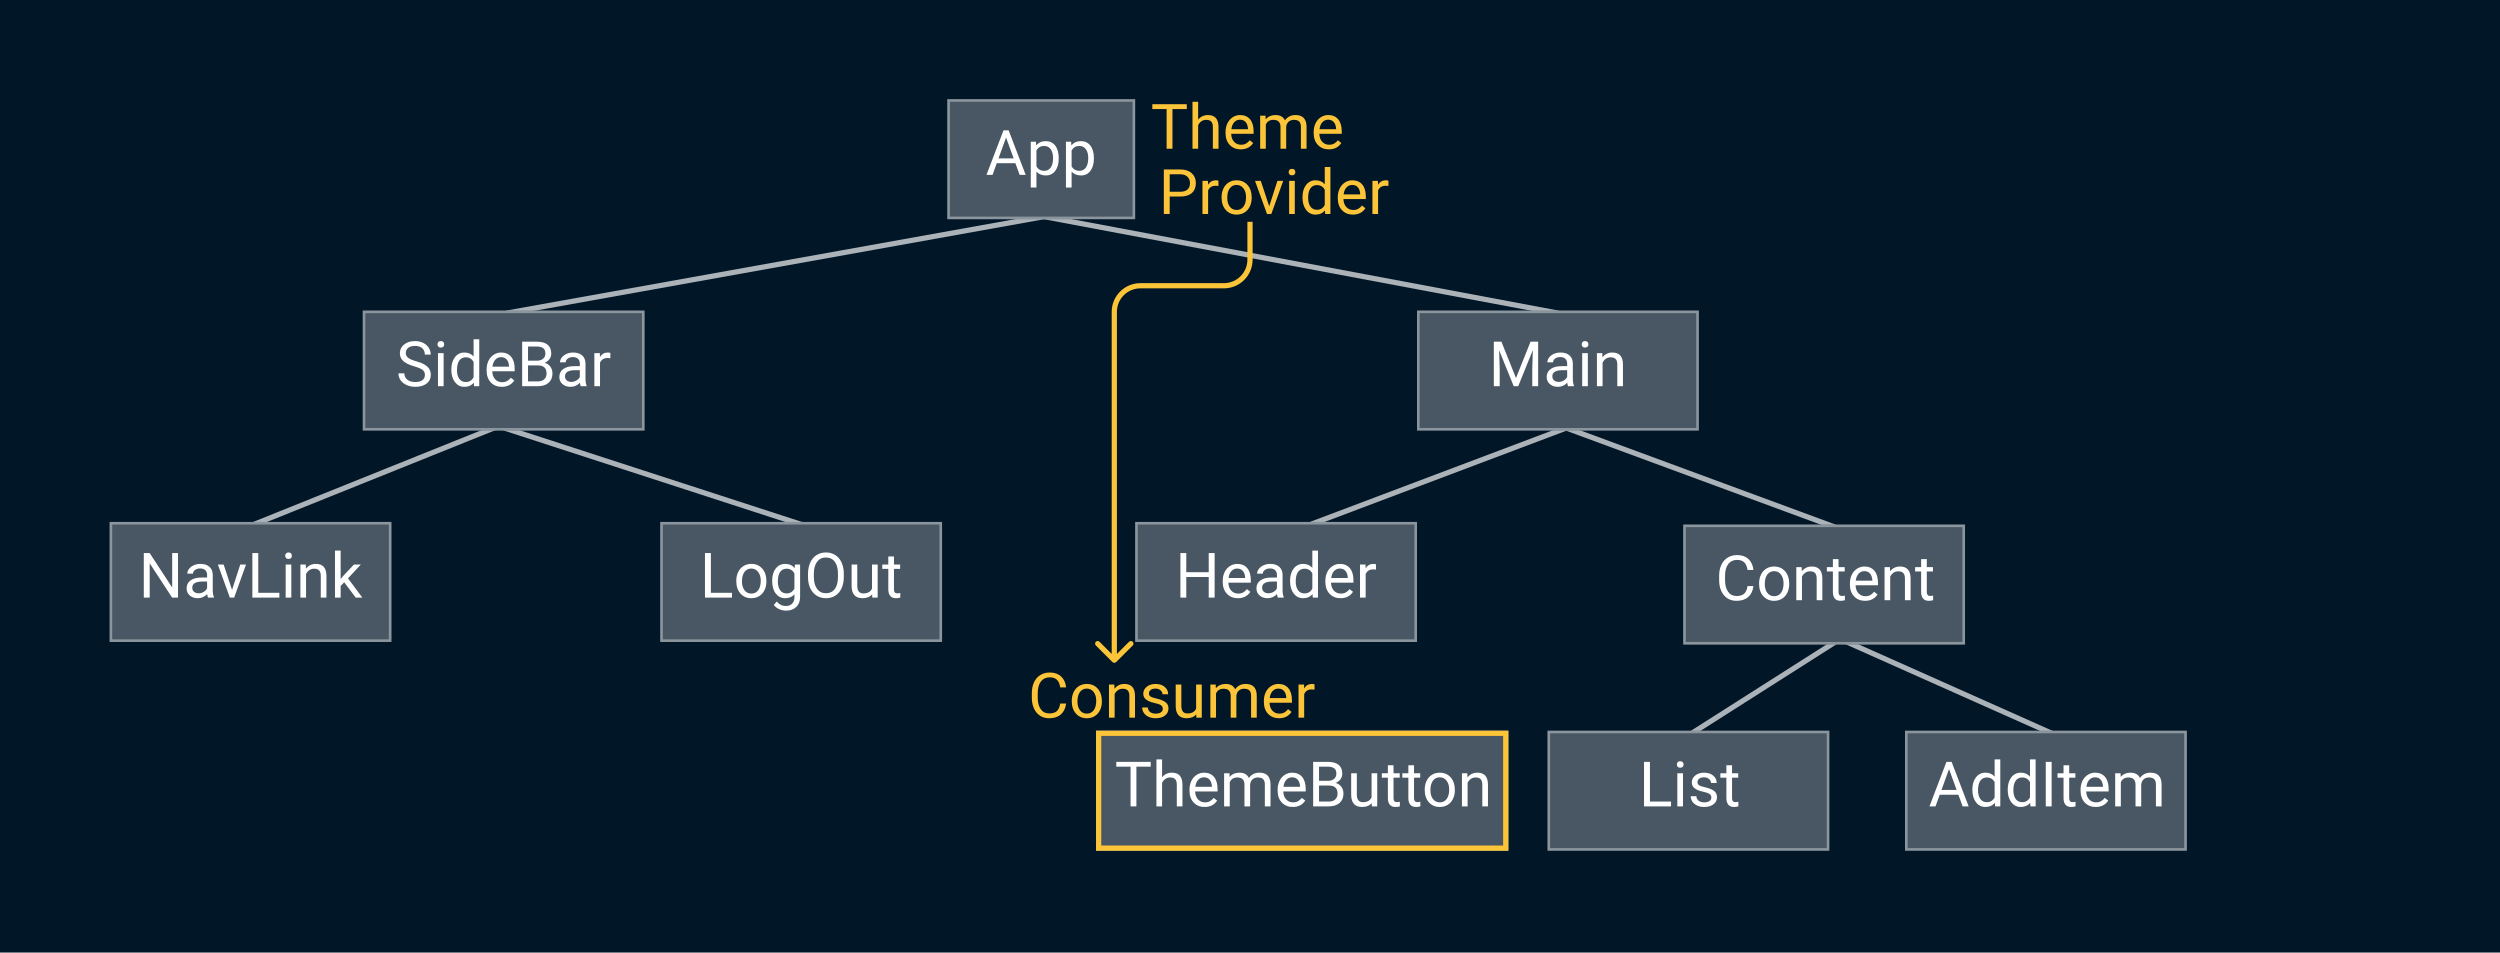
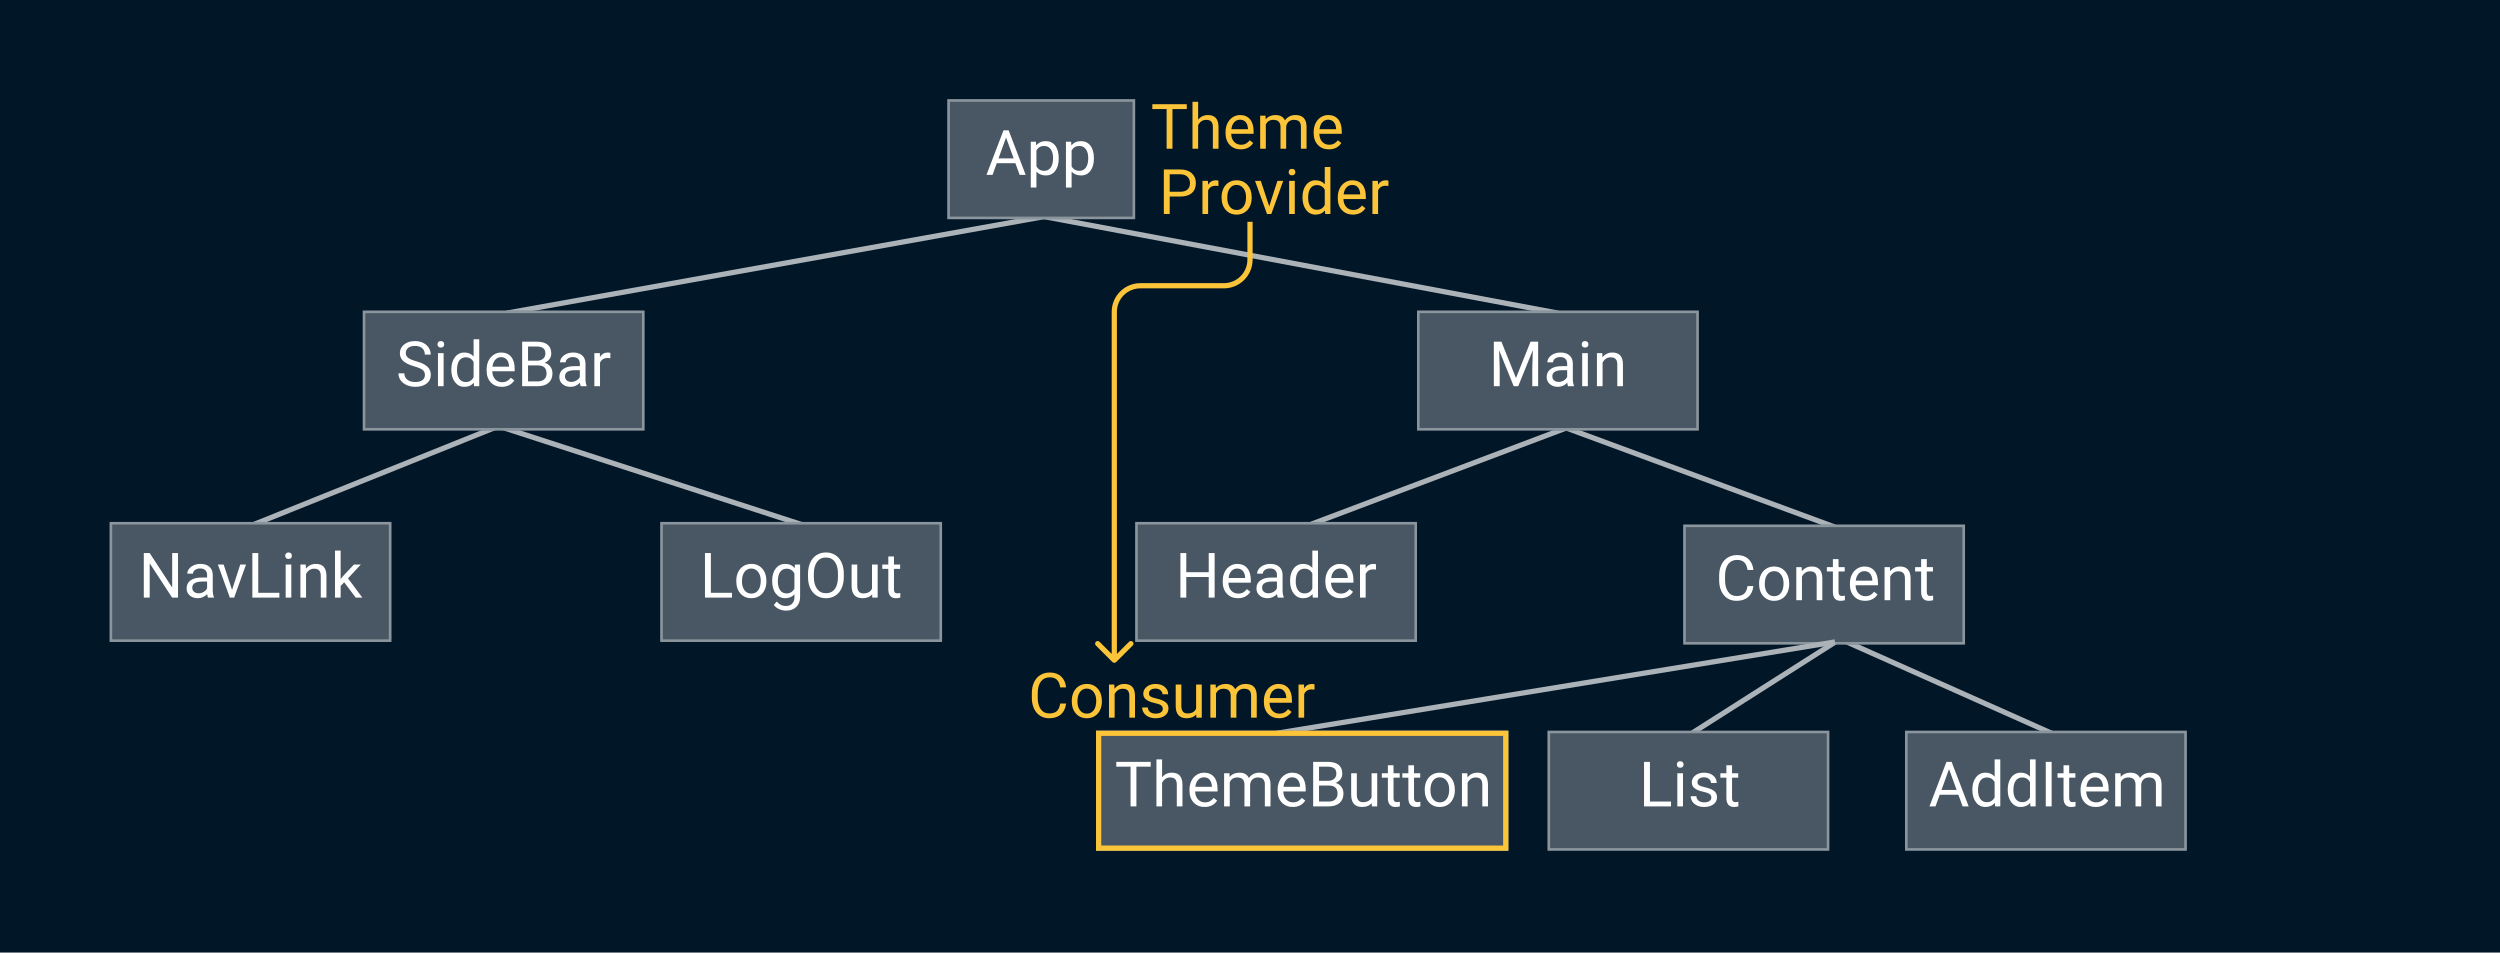
<svg xmlns="http://www.w3.org/2000/svg" width="958" height="365" viewBox="0 0 958 365" fill="none">
  <g clip-path="url(#clip0)">
    <rect width="958" height="365" fill="#011627" />
    <line x1="400.185" y1="83.017" x2="597.185" y2="120.017" stroke="#ABB2B8" stroke-width="2" />
    <line x1="400.177" y1="82.984" x2="194.177" y2="119.984" stroke="#ABB2B8" stroke-width="2" />
    <path d="M190.5 163.5L97.361 200.933" stroke="#ABB2B8" stroke-width="2" />
    <line x1="190.309" y1="163.049" x2="307.309" y2="201.049" stroke="#ABB2B8" stroke-width="2" />
    <line x1="600.353" y1="163.936" x2="441.353" y2="223.936" stroke="#ABB2B8" stroke-width="2" />
    <line x1="600.346" y1="164.062" x2="703.346" y2="202.062" stroke="#ABB2B8" stroke-width="2" />
    <line x1="703.537" y1="245.844" x2="648.537" y2="280.844" stroke="#ABB2B8" stroke-width="2" />
    <line x1="703.407" y1="244.087" x2="786.407" y2="281.087" stroke="#ABB2B8" stroke-width="2" />
    <path d="M363 38H435V84H363V38Z" fill="#485763" />
    <path d="M363.5 38.5H434.5V83.5H363.5V38.5Z" stroke="white" stroke-opacity="0.37" />
    <path d="M389.098 62.547H381.949L380.344 67H378.023L384.539 49.938H386.508L393.035 67H390.727L389.098 62.547ZM382.629 60.695H388.43L385.523 52.715L382.629 60.695ZM405.703 60.801C405.703 62.73 405.262 64.285 404.379 65.465C403.496 66.644 402.301 67.234 400.793 67.234C399.254 67.234 398.043 66.746 397.16 65.769V71.875H394.992V54.32H396.973L397.078 55.727C397.961 54.633 399.188 54.086 400.758 54.086C402.281 54.086 403.484 54.66 404.367 55.809C405.258 56.957 405.703 58.555 405.703 60.602V60.801ZM403.535 60.555C403.535 59.125 403.23 57.996 402.621 57.168C402.012 56.34 401.176 55.926 400.113 55.926C398.801 55.926 397.816 56.508 397.16 57.672V63.73C397.809 64.887 398.801 65.465 400.137 65.465C401.176 65.465 402 65.055 402.609 64.234C403.227 63.406 403.535 62.18 403.535 60.555ZM419.18 60.801C419.18 62.73 418.738 64.285 417.855 65.465C416.973 66.644 415.777 67.234 414.27 67.234C412.73 67.234 411.52 66.746 410.637 65.769V71.875H408.469V54.32H410.449L410.555 55.727C411.438 54.633 412.664 54.086 414.234 54.086C415.758 54.086 416.961 54.66 417.844 55.809C418.734 56.957 419.18 58.555 419.18 60.602V60.801ZM417.012 60.555C417.012 59.125 416.707 57.996 416.098 57.168C415.488 56.34 414.652 55.926 413.59 55.926C412.277 55.926 411.293 56.508 410.637 57.672V63.73C411.285 64.887 412.277 65.465 413.613 65.465C414.652 65.465 415.477 65.055 416.086 64.234C416.703 63.406 417.012 62.18 417.012 60.555Z" fill="white" />
    <path d="M139 119H247V165H139V119Z" fill="#485763" />
    <path d="M139.5 119.5H246.5V164.5H139.5V119.5Z" stroke="white" stroke-opacity="0.37" />
    <path d="M158.758 140.395C156.828 139.84 155.422 139.16 154.539 138.355C153.664 137.543 153.227 136.543 153.227 135.355C153.227 134.012 153.762 132.902 154.832 132.027C155.91 131.145 157.309 130.703 159.027 130.703C160.199 130.703 161.242 130.93 162.156 131.383C163.078 131.836 163.789 132.461 164.289 133.258C164.797 134.055 165.051 134.926 165.051 135.871H162.789C162.789 134.84 162.461 134.031 161.805 133.445C161.148 132.852 160.223 132.555 159.027 132.555C157.918 132.555 157.051 132.801 156.426 133.293C155.809 133.777 155.5 134.453 155.5 135.32C155.5 136.016 155.793 136.605 156.379 137.09C156.973 137.566 157.977 138.004 159.391 138.402C160.812 138.801 161.922 139.242 162.719 139.727C163.523 140.203 164.117 140.762 164.5 141.402C164.891 142.043 165.086 142.797 165.086 143.664C165.086 145.047 164.547 146.156 163.469 146.992C162.391 147.82 160.949 148.234 159.145 148.234C157.973 148.234 156.879 148.012 155.863 147.566C154.848 147.113 154.062 146.496 153.508 145.715C152.961 144.934 152.688 144.047 152.688 143.055H154.949C154.949 144.086 155.328 144.902 156.086 145.504C156.852 146.098 157.871 146.395 159.145 146.395C160.332 146.395 161.242 146.152 161.875 145.668C162.508 145.184 162.824 144.523 162.824 143.688C162.824 142.852 162.531 142.207 161.945 141.754C161.359 141.293 160.297 140.84 158.758 140.395ZM169.996 148H167.828V135.32H169.996V148ZM167.652 131.957C167.652 131.605 167.758 131.309 167.969 131.066C168.188 130.824 168.508 130.703 168.93 130.703C169.352 130.703 169.672 130.824 169.891 131.066C170.109 131.309 170.219 131.605 170.219 131.957C170.219 132.309 170.109 132.602 169.891 132.836C169.672 133.07 169.352 133.188 168.93 133.188C168.508 133.188 168.188 133.07 167.969 132.836C167.758 132.602 167.652 132.309 167.652 131.957ZM172.949 141.555C172.949 139.609 173.41 138.047 174.332 136.867C175.254 135.68 176.461 135.086 177.953 135.086C179.438 135.086 180.613 135.594 181.48 136.609V130H183.648V148H181.656L181.551 146.641C180.684 147.703 179.477 148.234 177.93 148.234C176.461 148.234 175.262 147.633 174.332 146.43C173.41 145.227 172.949 143.656 172.949 141.719V141.555ZM175.117 141.801C175.117 143.238 175.414 144.363 176.008 145.176C176.602 145.988 177.422 146.395 178.469 146.395C179.844 146.395 180.848 145.777 181.48 144.543V138.719C180.832 137.523 179.836 136.926 178.492 136.926C177.43 136.926 176.602 137.336 176.008 138.156C175.414 138.977 175.117 140.191 175.117 141.801ZM192.285 148.234C190.566 148.234 189.168 147.672 188.09 146.547C187.012 145.414 186.473 143.902 186.473 142.012V141.613C186.473 140.355 186.711 139.234 187.188 138.25C187.672 137.258 188.344 136.484 189.203 135.93C190.07 135.367 191.008 135.086 192.016 135.086C193.664 135.086 194.945 135.629 195.859 136.715C196.773 137.801 197.23 139.355 197.23 141.379V142.281H188.641C188.672 143.531 189.035 144.543 189.73 145.316C190.434 146.082 191.324 146.465 192.402 146.465C193.168 146.465 193.816 146.309 194.348 145.996C194.879 145.684 195.344 145.27 195.742 144.754L197.066 145.785C196.004 147.418 194.41 148.234 192.285 148.234ZM192.016 136.867C191.141 136.867 190.406 137.188 189.812 137.828C189.219 138.461 188.852 139.352 188.711 140.5H195.062V140.336C195 139.234 194.703 138.383 194.172 137.781C193.641 137.172 192.922 136.867 192.016 136.867ZM200.09 148V130.938H205.668C207.52 130.938 208.91 131.32 209.84 132.086C210.777 132.852 211.246 133.984 211.246 135.484C211.246 136.281 211.02 136.988 210.566 137.605C210.113 138.215 209.496 138.688 208.715 139.023C209.637 139.281 210.363 139.773 210.895 140.5C211.434 141.219 211.703 142.078 211.703 143.078C211.703 144.609 211.207 145.812 210.215 146.688C209.223 147.562 207.82 148 206.008 148H200.09ZM202.34 140.02V146.16H206.055C207.102 146.16 207.926 145.891 208.527 145.352C209.137 144.805 209.441 144.055 209.441 143.102C209.441 141.047 208.324 140.02 206.09 140.02H202.34ZM202.34 138.215H205.738C206.723 138.215 207.508 137.969 208.094 137.477C208.688 136.984 208.984 136.316 208.984 135.473C208.984 134.535 208.711 133.855 208.164 133.434C207.617 133.004 206.785 132.789 205.668 132.789H202.34V138.215ZM222.531 148C222.406 147.75 222.305 147.305 222.227 146.664C221.219 147.711 220.016 148.234 218.617 148.234C217.367 148.234 216.34 147.883 215.535 147.18C214.738 146.469 214.34 145.57 214.34 144.484C214.34 143.164 214.84 142.141 215.84 141.414C216.848 140.68 218.262 140.312 220.082 140.312H222.191V139.316C222.191 138.559 221.965 137.957 221.512 137.512C221.059 137.059 220.391 136.832 219.508 136.832C218.734 136.832 218.086 137.027 217.562 137.418C217.039 137.809 216.777 138.281 216.777 138.836H214.598C214.598 138.203 214.82 137.594 215.266 137.008C215.719 136.414 216.328 135.945 217.094 135.602C217.867 135.258 218.715 135.086 219.637 135.086C221.098 135.086 222.242 135.453 223.07 136.188C223.898 136.914 224.328 137.918 224.359 139.199V145.035C224.359 146.199 224.508 147.125 224.805 147.812V148H222.531ZM218.934 146.348C219.613 146.348 220.258 146.172 220.867 145.82C221.477 145.469 221.918 145.012 222.191 144.449V141.848H220.492C217.836 141.848 216.508 142.625 216.508 144.18C216.508 144.859 216.734 145.391 217.188 145.773C217.641 146.156 218.223 146.348 218.934 146.348ZM233.887 137.266C233.559 137.211 233.203 137.184 232.82 137.184C231.398 137.184 230.434 137.789 229.926 139V148H227.758V135.32H229.867L229.902 136.785C230.613 135.652 231.621 135.086 232.926 135.086C233.348 135.086 233.668 135.141 233.887 135.25V137.266Z" fill="white" />
    <path d="M543 119H651V165H543V119Z" fill="#485763" />
    <path d="M543.5 119.5H650.5V164.5H543.5V119.5Z" stroke="white" stroke-opacity="0.37" />
    <path d="M575.344 130.938L580.922 144.859L586.5 130.938H589.418V148H587.168V141.355L587.379 134.184L581.777 148H580.055L574.465 134.219L574.688 141.355V148H572.438V130.938H575.344ZM600.879 148C600.754 147.75 600.652 147.305 600.574 146.664C599.566 147.711 598.363 148.234 596.965 148.234C595.715 148.234 594.688 147.883 593.883 147.18C593.086 146.469 592.688 145.57 592.688 144.484C592.688 143.164 593.188 142.141 594.188 141.414C595.195 140.68 596.609 140.312 598.43 140.312H600.539V139.316C600.539 138.559 600.312 137.957 599.859 137.512C599.406 137.059 598.738 136.832 597.855 136.832C597.082 136.832 596.434 137.027 595.91 137.418C595.387 137.809 595.125 138.281 595.125 138.836H592.945C592.945 138.203 593.168 137.594 593.613 137.008C594.066 136.414 594.676 135.945 595.441 135.602C596.215 135.258 597.062 135.086 597.984 135.086C599.445 135.086 600.59 135.453 601.418 136.188C602.246 136.914 602.676 137.918 602.707 139.199V145.035C602.707 146.199 602.855 147.125 603.152 147.812V148H600.879ZM597.281 146.348C597.961 146.348 598.605 146.172 599.215 145.82C599.824 145.469 600.266 145.012 600.539 144.449V141.848H598.84C596.184 141.848 594.855 142.625 594.855 144.18C594.855 144.859 595.082 145.391 595.535 145.773C595.988 146.156 596.57 146.348 597.281 146.348ZM608.461 148H606.293V135.32H608.461V148ZM606.117 131.957C606.117 131.605 606.223 131.309 606.434 131.066C606.652 130.824 606.973 130.703 607.395 130.703C607.816 130.703 608.137 130.824 608.355 131.066C608.574 131.309 608.684 131.605 608.684 131.957C608.684 132.309 608.574 132.602 608.355 132.836C608.137 133.07 607.816 133.188 607.395 133.188C606.973 133.188 606.652 133.07 606.434 132.836C606.223 132.602 606.117 132.309 606.117 131.957ZM613.992 135.32L614.062 136.914C615.031 135.695 616.297 135.086 617.859 135.086C620.539 135.086 621.891 136.598 621.914 139.621V148H619.746V139.609C619.738 138.695 619.527 138.02 619.113 137.582C618.707 137.145 618.07 136.926 617.203 136.926C616.5 136.926 615.883 137.113 615.352 137.488C614.82 137.863 614.406 138.355 614.109 138.965V148H611.941V135.32H613.992Z" fill="white" />
    <path d="M42 200H150V246H42V200Z" fill="#485763" />
    <path d="M42.5 200.5H149.5V245.5H42.5V200.5Z" stroke="white" stroke-opacity="0.37" />
    <path d="M68.215 229H65.953L57.363 215.852V229H55.102V211.938H57.363L65.977 225.145V211.938H68.215V229ZM79.699 229C79.574 228.75 79.473 228.305 79.394 227.664C78.387 228.711 77.184 229.234 75.785 229.234C74.535 229.234 73.508 228.883 72.703 228.18C71.906 227.469 71.508 226.57 71.508 225.484C71.508 224.164 72.008 223.141 73.008 222.414C74.016 221.68 75.43 221.312 77.25 221.312H79.359V220.316C79.359 219.559 79.133 218.957 78.68 218.512C78.227 218.059 77.559 217.832 76.676 217.832C75.902 217.832 75.254 218.027 74.731 218.418C74.207 218.809 73.945 219.281 73.945 219.836H71.766C71.766 219.203 71.988 218.594 72.434 218.008C72.887 217.414 73.496 216.945 74.262 216.602C75.035 216.258 75.883 216.086 76.805 216.086C78.266 216.086 79.41 216.453 80.238 217.188C81.066 217.914 81.496 218.918 81.527 220.199V226.035C81.527 227.199 81.676 228.125 81.973 228.812V229H79.699ZM76.102 227.348C76.781 227.348 77.426 227.172 78.035 226.82C78.644 226.469 79.086 226.012 79.359 225.449V222.848H77.66C75.004 222.848 73.676 223.625 73.676 225.18C73.676 225.859 73.902 226.391 74.356 226.773C74.809 227.156 75.391 227.348 76.102 227.348ZM88.922 226.059L92.062 216.32H94.277L89.731 229H88.078L83.484 216.32H85.699L88.922 226.059ZM98.965 227.16H107.051V229H96.703V211.938H98.965V227.16ZM111.633 229H109.465V216.32H111.633V229ZM109.289 212.957C109.289 212.605 109.395 212.309 109.605 212.066C109.824 211.824 110.145 211.703 110.566 211.703C110.988 211.703 111.309 211.824 111.527 212.066C111.746 212.309 111.855 212.605 111.855 212.957C111.855 213.309 111.746 213.602 111.527 213.836C111.309 214.07 110.988 214.188 110.566 214.188C110.145 214.188 109.824 214.07 109.605 213.836C109.395 213.602 109.289 213.309 109.289 212.957ZM117.164 216.32L117.234 217.914C118.203 216.695 119.469 216.086 121.031 216.086C123.711 216.086 125.062 217.598 125.086 220.621V229H122.918V220.609C122.91 219.695 122.699 219.02 122.285 218.582C121.879 218.145 121.242 217.926 120.375 217.926C119.672 217.926 119.055 218.113 118.523 218.488C117.992 218.863 117.578 219.355 117.281 219.965V229H115.113V216.32H117.164ZM131.895 223.129L130.535 224.547V229H128.367V211H130.535V221.887L131.695 220.492L135.645 216.32H138.281L133.348 221.617L138.855 229H136.312L131.895 223.129Z" fill="white" />
    <path d="M253 200H361V246H253V200Z" fill="#485763" />
    <path d="M253.5 200.5H360.5V245.5H253.5V200.5Z" stroke="white" stroke-opacity="0.37" />
    <path d="M272.406 227.16H280.492V229H270.145V211.938H272.406V227.16ZM282.145 222.543C282.145 221.301 282.387 220.184 282.871 219.191C283.363 218.199 284.043 217.434 284.91 216.895C285.785 216.355 286.781 216.086 287.898 216.086C289.625 216.086 291.02 216.684 292.082 217.879C293.152 219.074 293.688 220.664 293.688 222.648V222.801C293.688 224.035 293.449 225.145 292.973 226.129C292.504 227.105 291.828 227.867 290.945 228.414C290.07 228.961 289.062 229.234 287.922 229.234C286.203 229.234 284.809 228.637 283.738 227.441C282.676 226.246 282.145 224.664 282.145 222.695V222.543ZM284.324 222.801C284.324 224.207 284.648 225.336 285.297 226.188C285.953 227.039 286.828 227.465 287.922 227.465C289.023 227.465 289.898 227.035 290.547 226.176C291.195 225.309 291.52 224.098 291.52 222.543C291.52 221.152 291.188 220.027 290.523 219.168C289.867 218.301 288.992 217.867 287.898 217.867C286.828 217.867 285.965 218.293 285.309 219.145C284.652 219.996 284.324 221.215 284.324 222.801ZM295.891 222.555C295.891 220.578 296.348 219.008 297.262 217.844C298.176 216.672 299.387 216.086 300.895 216.086C302.441 216.086 303.648 216.633 304.516 217.727L304.621 216.32H306.602V228.695C306.602 230.336 306.113 231.629 305.137 232.574C304.168 233.52 302.863 233.992 301.223 233.992C300.309 233.992 299.414 233.797 298.539 233.406C297.664 233.016 296.996 232.48 296.535 231.801L297.66 230.5C298.59 231.648 299.727 232.223 301.07 232.223C302.125 232.223 302.945 231.926 303.531 231.332C304.125 230.738 304.422 229.902 304.422 228.824V227.734C303.555 228.734 302.371 229.234 300.871 229.234C299.387 229.234 298.184 228.637 297.262 227.441C296.348 226.246 295.891 224.617 295.891 222.555ZM298.07 222.801C298.07 224.23 298.363 225.355 298.949 226.176C299.535 226.988 300.355 227.395 301.41 227.395C302.777 227.395 303.781 226.773 304.422 225.531V219.742C303.758 218.531 302.762 217.926 301.434 217.926C300.379 217.926 299.555 218.336 298.961 219.156C298.367 219.977 298.07 221.191 298.07 222.801ZM323.348 221.02C323.348 222.691 323.066 224.152 322.504 225.402C321.941 226.645 321.145 227.594 320.113 228.25C319.082 228.906 317.879 229.234 316.504 229.234C315.16 229.234 313.969 228.906 312.93 228.25C311.891 227.586 311.082 226.645 310.504 225.426C309.934 224.199 309.641 222.781 309.625 221.172V219.941C309.625 218.301 309.91 216.852 310.48 215.594C311.051 214.336 311.855 213.375 312.895 212.711C313.941 212.039 315.137 211.703 316.48 211.703C317.848 211.703 319.051 212.035 320.09 212.699C321.137 213.355 321.941 214.312 322.504 215.57C323.066 216.82 323.348 218.277 323.348 219.941V221.02ZM321.109 219.918C321.109 217.895 320.703 216.344 319.891 215.266C319.078 214.18 317.941 213.637 316.48 213.637C315.059 213.637 313.938 214.18 313.117 215.266C312.305 216.344 311.887 217.844 311.863 219.766V221.02C311.863 222.98 312.273 224.523 313.094 225.648C313.922 226.766 315.059 227.324 316.504 227.324C317.957 227.324 319.082 226.797 319.879 225.742C320.676 224.68 321.086 223.16 321.109 221.184V219.918ZM334.211 227.746C333.367 228.738 332.129 229.234 330.496 229.234C329.145 229.234 328.113 228.844 327.402 228.062C326.699 227.273 326.344 226.109 326.336 224.57V216.32H328.504V224.512C328.504 226.434 329.285 227.395 330.848 227.395C332.504 227.395 333.605 226.777 334.152 225.543V216.32H336.32V229H334.258L334.211 227.746ZM342.566 213.25V216.32H344.934V217.996H342.566V225.859C342.566 226.367 342.672 226.75 342.883 227.008C343.094 227.258 343.453 227.383 343.961 227.383C344.211 227.383 344.555 227.336 344.992 227.242V229C344.422 229.156 343.867 229.234 343.328 229.234C342.359 229.234 341.629 228.941 341.137 228.355C340.645 227.77 340.398 226.938 340.398 225.859V217.996H338.09V216.32H340.398V213.25H342.566Z" fill="white" />
    <path d="M435 200H543V246H435V200Z" fill="#485763" />
    <path d="M435.5 200.5H542.5V245.5H435.5V200.5Z" stroke="white" stroke-opacity="0.37" />
    <path d="M465.445 229H463.184V221.113H454.582V229H452.332V211.938H454.582V219.273H463.184V211.938H465.445V229ZM474.363 229.234C472.645 229.234 471.246 228.672 470.168 227.547C469.09 226.414 468.551 224.902 468.551 223.012V222.613C468.551 221.355 468.789 220.234 469.266 219.25C469.75 218.258 470.422 217.484 471.281 216.93C472.148 216.367 473.086 216.086 474.094 216.086C475.742 216.086 477.023 216.629 477.938 217.715C478.852 218.801 479.309 220.355 479.309 222.379V223.281H470.719C470.75 224.531 471.113 225.543 471.809 226.316C472.512 227.082 473.402 227.465 474.48 227.465C475.246 227.465 475.895 227.309 476.426 226.996C476.957 226.684 477.422 226.27 477.82 225.754L479.145 226.785C478.082 228.418 476.488 229.234 474.363 229.234ZM474.094 217.867C473.219 217.867 472.484 218.188 471.891 218.828C471.297 219.461 470.93 220.352 470.789 221.5H477.141V221.336C477.078 220.234 476.781 219.383 476.25 218.781C475.719 218.172 475 217.867 474.094 217.867ZM489.656 229C489.531 228.75 489.43 228.305 489.352 227.664C488.344 228.711 487.141 229.234 485.742 229.234C484.492 229.234 483.465 228.883 482.66 228.18C481.863 227.469 481.465 226.57 481.465 225.484C481.465 224.164 481.965 223.141 482.965 222.414C483.973 221.68 485.387 221.312 487.207 221.312H489.316V220.316C489.316 219.559 489.09 218.957 488.637 218.512C488.184 218.059 487.516 217.832 486.633 217.832C485.859 217.832 485.211 218.027 484.688 218.418C484.164 218.809 483.902 219.281 483.902 219.836H481.723C481.723 219.203 481.945 218.594 482.391 218.008C482.844 217.414 483.453 216.945 484.219 216.602C484.992 216.258 485.84 216.086 486.762 216.086C488.223 216.086 489.367 216.453 490.195 217.188C491.023 217.914 491.453 218.918 491.484 220.199V226.035C491.484 227.199 491.633 228.125 491.93 228.812V229H489.656ZM486.059 227.348C486.738 227.348 487.383 227.172 487.992 226.82C488.602 226.469 489.043 226.012 489.316 225.449V222.848H487.617C484.961 222.848 483.633 223.625 483.633 225.18C483.633 225.859 483.859 226.391 484.312 226.773C484.766 227.156 485.348 227.348 486.059 227.348ZM494.355 222.555C494.355 220.609 494.816 219.047 495.738 217.867C496.66 216.68 497.867 216.086 499.359 216.086C500.844 216.086 502.02 216.594 502.887 217.609V211H505.055V229H503.062L502.957 227.641C502.09 228.703 500.883 229.234 499.336 229.234C497.867 229.234 496.668 228.633 495.738 227.43C494.816 226.227 494.355 224.656 494.355 222.719V222.555ZM496.523 222.801C496.523 224.238 496.82 225.363 497.414 226.176C498.008 226.988 498.828 227.395 499.875 227.395C501.25 227.395 502.254 226.777 502.887 225.543V219.719C502.238 218.523 501.242 217.926 499.898 217.926C498.836 217.926 498.008 218.336 497.414 219.156C496.82 219.977 496.523 221.191 496.523 222.801ZM513.691 229.234C511.973 229.234 510.574 228.672 509.496 227.547C508.418 226.414 507.879 224.902 507.879 223.012V222.613C507.879 221.355 508.117 220.234 508.594 219.25C509.078 218.258 509.75 217.484 510.609 216.93C511.477 216.367 512.414 216.086 513.422 216.086C515.07 216.086 516.352 216.629 517.266 217.715C518.18 218.801 518.637 220.355 518.637 222.379V223.281H510.047C510.078 224.531 510.441 225.543 511.137 226.316C511.84 227.082 512.73 227.465 513.809 227.465C514.574 227.465 515.223 227.309 515.754 226.996C516.285 226.684 516.75 226.27 517.148 225.754L518.473 226.785C517.41 228.418 515.816 229.234 513.691 229.234ZM513.422 217.867C512.547 217.867 511.812 218.188 511.219 218.828C510.625 219.461 510.258 220.352 510.117 221.5H516.469V221.336C516.406 220.234 516.109 219.383 515.578 218.781C515.047 218.172 514.328 217.867 513.422 217.867ZM527.285 218.266C526.957 218.211 526.602 218.184 526.219 218.184C524.797 218.184 523.832 218.789 523.324 220V229H521.156V216.32H523.266L523.301 217.785C524.012 216.652 525.02 216.086 526.324 216.086C526.746 216.086 527.066 216.141 527.285 216.25V218.266Z" fill="white" />
    <path d="M645 201H753V247H645V201Z" fill="#485763" />
    <path d="M645.5 201.5H752.5V246.5H645.5V201.5Z" stroke="white" stroke-opacity="0.37" />
    <path d="M671.914 224.586C671.703 226.391 671.035 227.785 669.91 228.77C668.793 229.746 667.305 230.234 665.445 230.234C663.43 230.234 661.812 229.512 660.594 228.066C659.383 226.621 658.777 224.688 658.777 222.266V220.625C658.777 219.039 659.059 217.645 659.621 216.441C660.191 215.238 660.996 214.316 662.035 213.676C663.074 213.027 664.277 212.703 665.645 212.703C667.457 212.703 668.91 213.211 670.004 214.227C671.098 215.234 671.734 216.633 671.914 218.422H669.652C669.457 217.062 669.031 216.078 668.375 215.469C667.727 214.859 666.816 214.555 665.645 214.555C664.207 214.555 663.078 215.086 662.258 216.148C661.445 217.211 661.039 218.723 661.039 220.684V222.336C661.039 224.188 661.426 225.66 662.199 226.754C662.973 227.848 664.055 228.395 665.445 228.395C666.695 228.395 667.652 228.113 668.316 227.551C668.988 226.98 669.434 225.992 669.652 224.586H671.914ZM674.082 223.543C674.082 222.301 674.324 221.184 674.809 220.191C675.301 219.199 675.98 218.434 676.848 217.895C677.723 217.355 678.719 217.086 679.836 217.086C681.562 217.086 682.957 217.684 684.02 218.879C685.09 220.074 685.625 221.664 685.625 223.648V223.801C685.625 225.035 685.387 226.145 684.91 227.129C684.441 228.105 683.766 228.867 682.883 229.414C682.008 229.961 681 230.234 679.859 230.234C678.141 230.234 676.746 229.637 675.676 228.441C674.613 227.246 674.082 225.664 674.082 223.695V223.543ZM676.262 223.801C676.262 225.207 676.586 226.336 677.234 227.188C677.891 228.039 678.766 228.465 679.859 228.465C680.961 228.465 681.836 228.035 682.484 227.176C683.133 226.309 683.457 225.098 683.457 223.543C683.457 222.152 683.125 221.027 682.461 220.168C681.805 219.301 680.93 218.867 679.836 218.867C678.766 218.867 677.902 219.293 677.246 220.145C676.59 220.996 676.262 222.215 676.262 223.801ZM690.395 217.32L690.465 218.914C691.434 217.695 692.699 217.086 694.262 217.086C696.941 217.086 698.293 218.598 698.316 221.621V230H696.148V221.609C696.141 220.695 695.93 220.02 695.516 219.582C695.109 219.145 694.473 218.926 693.605 218.926C692.902 218.926 692.285 219.113 691.754 219.488C691.223 219.863 690.809 220.355 690.512 220.965V230H688.344V217.32H690.395ZM704.527 214.25V217.32H706.895V218.996H704.527V226.859C704.527 227.367 704.633 227.75 704.844 228.008C705.055 228.258 705.414 228.383 705.922 228.383C706.172 228.383 706.516 228.336 706.953 228.242V230C706.383 230.156 705.828 230.234 705.289 230.234C704.32 230.234 703.59 229.941 703.098 229.355C702.605 228.77 702.359 227.938 702.359 226.859V218.996H700.051V217.32H702.359V214.25H704.527ZM714.699 230.234C712.98 230.234 711.582 229.672 710.504 228.547C709.426 227.414 708.887 225.902 708.887 224.012V223.613C708.887 222.355 709.125 221.234 709.602 220.25C710.086 219.258 710.758 218.484 711.617 217.93C712.484 217.367 713.422 217.086 714.43 217.086C716.078 217.086 717.359 217.629 718.273 218.715C719.188 219.801 719.645 221.355 719.645 223.379V224.281H711.055C711.086 225.531 711.449 226.543 712.145 227.316C712.848 228.082 713.738 228.465 714.816 228.465C715.582 228.465 716.23 228.309 716.762 227.996C717.293 227.684 717.758 227.27 718.156 226.754L719.48 227.785C718.418 229.418 716.824 230.234 714.699 230.234ZM714.43 218.867C713.555 218.867 712.82 219.188 712.227 219.828C711.633 220.461 711.266 221.352 711.125 222.5H717.477V222.336C717.414 221.234 717.117 220.383 716.586 219.781C716.055 219.172 715.336 218.867 714.43 218.867ZM724.215 217.32L724.285 218.914C725.254 217.695 726.52 217.086 728.082 217.086C730.762 217.086 732.113 218.598 732.137 221.621V230H729.969V221.609C729.961 220.695 729.75 220.02 729.336 219.582C728.93 219.145 728.293 218.926 727.426 218.926C726.723 218.926 726.105 219.113 725.574 219.488C725.043 219.863 724.629 220.355 724.332 220.965V230H722.164V217.32H724.215ZM738.348 214.25V217.32H740.715V218.996H738.348V226.859C738.348 227.367 738.453 227.75 738.664 228.008C738.875 228.258 739.234 228.383 739.742 228.383C739.992 228.383 740.336 228.336 740.773 228.242V230C740.203 230.156 739.648 230.234 739.109 230.234C738.141 230.234 737.41 229.941 736.918 229.355C736.426 228.77 736.18 227.938 736.18 226.859V218.996H733.871V217.32H736.18V214.25H738.348Z" fill="white" />
    <path d="M593 280H701V326H593V280Z" fill="#485763" />
    <path d="M593.5 280.5H700.5V325.5H593.5V280.5Z" stroke="white" stroke-opacity="0.37" />
    <path d="M632.254 307.16H640.34V309H629.992V291.938H632.254V307.16ZM644.922 309H642.754V296.32H644.922V309ZM642.578 292.957C642.578 292.605 642.684 292.309 642.895 292.066C643.113 291.824 643.434 291.703 643.855 291.703C644.277 291.703 644.598 291.824 644.816 292.066C645.035 292.309 645.145 292.605 645.145 292.957C645.145 293.309 645.035 293.602 644.816 293.836C644.598 294.07 644.277 294.188 643.855 294.188C643.434 294.188 643.113 294.07 642.895 293.836C642.684 293.602 642.578 293.309 642.578 292.957ZM655.785 305.637C655.785 305.051 655.562 304.598 655.117 304.277C654.68 303.949 653.91 303.668 652.809 303.434C651.715 303.199 650.844 302.918 650.195 302.59C649.555 302.262 649.078 301.871 648.766 301.418C648.461 300.965 648.309 300.426 648.309 299.801C648.309 298.762 648.746 297.883 649.621 297.164C650.504 296.445 651.629 296.086 652.996 296.086C654.434 296.086 655.598 296.457 656.488 297.199C657.387 297.941 657.836 298.891 657.836 300.047H655.656C655.656 299.453 655.402 298.941 654.895 298.512C654.395 298.082 653.762 297.867 652.996 297.867C652.207 297.867 651.59 298.039 651.145 298.383C650.699 298.727 650.477 299.176 650.477 299.73C650.477 300.254 650.684 300.648 651.098 300.914C651.512 301.18 652.258 301.434 653.336 301.676C654.422 301.918 655.301 302.207 655.973 302.543C656.645 302.879 657.141 303.285 657.461 303.762C657.789 304.23 657.953 304.805 657.953 305.484C657.953 306.617 657.5 307.527 656.594 308.215C655.688 308.895 654.512 309.234 653.066 309.234C652.051 309.234 651.152 309.055 650.371 308.695C649.59 308.336 648.977 307.836 648.531 307.195C648.094 306.547 647.875 305.848 647.875 305.098H650.043C650.082 305.824 650.371 306.402 650.91 306.832C651.457 307.254 652.176 307.465 653.066 307.465C653.887 307.465 654.543 307.301 655.035 306.973C655.535 306.637 655.785 306.191 655.785 305.637ZM663.719 293.25V296.32H666.086V297.996H663.719V305.859C663.719 306.367 663.824 306.75 664.035 307.008C664.246 307.258 664.605 307.383 665.113 307.383C665.363 307.383 665.707 307.336 666.145 307.242V309C665.574 309.156 665.02 309.234 664.48 309.234C663.512 309.234 662.781 308.941 662.289 308.355C661.797 307.77 661.551 306.938 661.551 305.859V297.996H659.242V296.32H661.551V293.25H663.719Z" fill="white" />
    <path d="M730 280H838V326H730V280Z" fill="#485763" />
    <path d="M730.5 280.5H837.5V325.5H730.5V280.5Z" stroke="white" stroke-opacity="0.37" />
    <path d="M750.445 304.547H743.297L741.691 309H739.371L745.887 291.938H747.855L754.383 309H752.074L750.445 304.547ZM743.977 302.695H749.777L746.871 294.715L743.977 302.695ZM755.812 302.555C755.812 300.609 756.273 299.047 757.195 297.867C758.117 296.68 759.324 296.086 760.816 296.086C762.301 296.086 763.477 296.594 764.344 297.609V291H766.512V309H764.52L764.414 307.641C763.547 308.703 762.34 309.234 760.793 309.234C759.324 309.234 758.125 308.633 757.195 307.43C756.273 306.227 755.812 304.656 755.812 302.719V302.555ZM757.98 302.801C757.98 304.238 758.277 305.363 758.871 306.176C759.465 306.988 760.285 307.395 761.332 307.395C762.707 307.395 763.711 306.777 764.344 305.543V299.719C763.695 298.523 762.699 297.926 761.355 297.926C760.293 297.926 759.465 298.336 758.871 299.156C758.277 299.977 757.98 301.191 757.98 302.801ZM769.359 302.555C769.359 300.609 769.82 299.047 770.742 297.867C771.664 296.68 772.871 296.086 774.363 296.086C775.848 296.086 777.023 296.594 777.891 297.609V291H780.059V309H778.066L777.961 307.641C777.094 308.703 775.887 309.234 774.34 309.234C772.871 309.234 771.672 308.633 770.742 307.43C769.82 306.227 769.359 304.656 769.359 302.719V302.555ZM771.527 302.801C771.527 304.238 771.824 305.363 772.418 306.176C773.012 306.988 773.832 307.395 774.879 307.395C776.254 307.395 777.258 306.777 777.891 305.543V299.719C777.242 298.523 776.246 297.926 774.902 297.926C773.84 297.926 773.012 298.336 772.418 299.156C771.824 299.977 771.527 301.191 771.527 302.801ZM786.188 309H783.938V291.938H786.188V309ZM792.914 293.25V296.32H795.281V297.996H792.914V305.859C792.914 306.367 793.02 306.75 793.23 307.008C793.441 307.258 793.801 307.383 794.309 307.383C794.559 307.383 794.902 307.336 795.34 307.242V309C794.77 309.156 794.215 309.234 793.676 309.234C792.707 309.234 791.977 308.941 791.484 308.355C790.992 307.77 790.746 306.938 790.746 305.859V297.996H788.438V296.32H790.746V293.25H792.914ZM803.086 309.234C801.367 309.234 799.969 308.672 798.891 307.547C797.812 306.414 797.273 304.902 797.273 303.012V302.613C797.273 301.355 797.512 300.234 797.988 299.25C798.473 298.258 799.145 297.484 800.004 296.93C800.871 296.367 801.809 296.086 802.816 296.086C804.465 296.086 805.746 296.629 806.66 297.715C807.574 298.801 808.031 300.355 808.031 302.379V303.281H799.441C799.473 304.531 799.836 305.543 800.531 306.316C801.234 307.082 802.125 307.465 803.203 307.465C803.969 307.465 804.617 307.309 805.148 306.996C805.68 306.684 806.145 306.27 806.543 305.754L807.867 306.785C806.805 308.418 805.211 309.234 803.086 309.234ZM802.816 297.867C801.941 297.867 801.207 298.188 800.613 298.828C800.02 299.461 799.652 300.352 799.512 301.5H805.863V301.336C805.801 300.234 805.504 299.383 804.973 298.781C804.441 298.172 803.723 297.867 802.816 297.867ZM812.59 296.32L812.648 297.727C813.578 296.633 814.832 296.086 816.41 296.086C818.184 296.086 819.391 296.766 820.031 298.125C820.453 297.516 821 297.023 821.672 296.648C822.352 296.273 823.152 296.086 824.074 296.086C826.855 296.086 828.27 297.559 828.316 300.504V309H826.148V300.633C826.148 299.727 825.941 299.051 825.527 298.605C825.113 298.152 824.418 297.926 823.441 297.926C822.637 297.926 821.969 298.168 821.438 298.652C820.906 299.129 820.598 299.773 820.512 300.586V309H818.332V300.691C818.332 298.848 817.43 297.926 815.625 297.926C814.203 297.926 813.23 298.531 812.707 299.742V309H810.539V296.32H812.59Z" fill="white" />
    <path d="M454.77 41.789H449.285V57H447.047V41.789H441.574V39.938H454.77V41.789ZM459.129 45.855C460.09 44.676 461.34 44.086 462.879 44.086C465.559 44.086 466.91 45.598 466.934 48.621V57H464.766V48.609C464.758 47.695 464.547 47.02 464.133 46.582C463.727 46.145 463.09 45.926 462.223 45.926C461.52 45.926 460.902 46.113 460.371 46.488C459.84 46.863 459.426 47.355 459.129 47.965V57H456.961V39H459.129V45.855ZM475.441 57.234C473.723 57.234 472.324 56.672 471.246 55.547C470.168 54.414 469.629 52.902 469.629 51.012V50.613C469.629 49.355 469.867 48.234 470.344 47.25C470.828 46.258 471.5 45.484 472.359 44.93C473.227 44.367 474.164 44.086 475.172 44.086C476.82 44.086 478.102 44.629 479.016 45.715C479.93 46.801 480.387 48.355 480.387 50.379V51.281H471.797C471.828 52.531 472.191 53.543 472.887 54.316C473.59 55.082 474.48 55.465 475.559 55.465C476.324 55.465 476.973 55.309 477.504 54.996C478.035 54.684 478.5 54.27 478.898 53.754L480.223 54.785C479.16 56.418 477.566 57.234 475.441 57.234ZM475.172 45.867C474.297 45.867 473.562 46.188 472.969 46.828C472.375 47.461 472.008 48.352 471.867 49.5H478.219V49.336C478.156 48.234 477.859 47.383 477.328 46.781C476.797 46.172 476.078 45.867 475.172 45.867ZM484.945 44.32L485.004 45.727C485.934 44.633 487.188 44.086 488.766 44.086C490.539 44.086 491.746 44.766 492.387 46.125C492.809 45.516 493.355 45.023 494.027 44.648C494.707 44.273 495.508 44.086 496.43 44.086C499.211 44.086 500.625 45.559 500.672 48.504V57H498.504V48.633C498.504 47.727 498.297 47.051 497.883 46.605C497.469 46.152 496.773 45.926 495.797 45.926C494.992 45.926 494.324 46.168 493.793 46.652C493.262 47.129 492.953 47.773 492.867 48.586V57H490.688V48.691C490.688 46.848 489.785 45.926 487.98 45.926C486.559 45.926 485.586 46.531 485.062 47.742V57H482.895V44.32H484.945ZM509.215 57.234C507.496 57.234 506.098 56.672 505.02 55.547C503.941 54.414 503.402 52.902 503.402 51.012V50.613C503.402 49.355 503.641 48.234 504.117 47.25C504.602 46.258 505.273 45.484 506.133 44.93C507 44.367 507.938 44.086 508.945 44.086C510.594 44.086 511.875 44.629 512.789 45.715C513.703 46.801 514.16 48.355 514.16 50.379V51.281H505.57C505.602 52.531 505.965 53.543 506.66 54.316C507.363 55.082 508.254 55.465 509.332 55.465C510.098 55.465 510.746 55.309 511.277 54.996C511.809 54.684 512.273 54.27 512.672 53.754L513.996 54.785C512.934 56.418 511.34 57.234 509.215 57.234ZM508.945 45.867C508.07 45.867 507.336 46.188 506.742 46.828C506.148 47.461 505.781 48.352 505.641 49.5H511.992V49.336C511.93 48.234 511.633 47.383 511.102 46.781C510.57 46.172 509.852 45.867 508.945 45.867Z" fill="#FCC438" />
+     <line x1="703.161" y1="245.987" x2="489.161" y2="280.987" stroke="#ABB2B8" stroke-width="2" />
    <path d="M420 280H578V326H420V280Z" fill="#485763" />
    <path d="M420.5 280.5H577.5V325.5H420.5V280.5Z" stroke="white" stroke-opacity="0.37" />
    <path d="M421 281H577V325H421V281Z" stroke="#FCC438" stroke-width="2" />
    <path d="M440.953 293.789H435.469V309H433.23V293.789H427.758V291.938H440.953V293.789ZM445.312 297.855C446.273 296.676 447.523 296.086 449.062 296.086C451.742 296.086 453.094 297.598 453.117 300.621V309H450.949V300.609C450.941 299.695 450.73 299.02 450.316 298.582C449.91 298.145 449.273 297.926 448.406 297.926C447.703 297.926 447.086 298.113 446.555 298.488C446.023 298.863 445.609 299.355 445.312 299.965V309H443.145V291H445.312V297.855ZM461.625 309.234C459.906 309.234 458.508 308.672 457.43 307.547C456.352 306.414 455.812 304.902 455.812 303.012V302.613C455.812 301.355 456.051 300.234 456.527 299.25C457.012 298.258 457.684 297.484 458.543 296.93C459.41 296.367 460.348 296.086 461.355 296.086C463.004 296.086 464.285 296.629 465.199 297.715C466.113 298.801 466.57 300.355 466.57 302.379V303.281H457.98C458.012 304.531 458.375 305.543 459.07 306.316C459.773 307.082 460.664 307.465 461.742 307.465C462.508 307.465 463.156 307.309 463.688 306.996C464.219 306.684 464.684 306.27 465.082 305.754L466.406 306.785C465.344 308.418 463.75 309.234 461.625 309.234ZM461.355 297.867C460.48 297.867 459.746 298.188 459.152 298.828C458.559 299.461 458.191 300.352 458.051 301.5H464.402V301.336C464.34 300.234 464.043 299.383 463.512 298.781C462.98 298.172 462.262 297.867 461.355 297.867ZM471.129 296.32L471.188 297.727C472.117 296.633 473.371 296.086 474.949 296.086C476.723 296.086 477.93 296.766 478.57 298.125C478.992 297.516 479.539 297.023 480.211 296.648C480.891 296.273 481.691 296.086 482.613 296.086C485.395 296.086 486.809 297.559 486.855 300.504V309H484.688V300.633C484.688 299.727 484.48 299.051 484.066 298.605C483.652 298.152 482.957 297.926 481.98 297.926C481.176 297.926 480.508 298.168 479.977 298.652C479.445 299.129 479.137 299.773 479.051 300.586V309H476.871V300.691C476.871 298.848 475.969 297.926 474.164 297.926C472.742 297.926 471.77 298.531 471.246 299.742V309H469.078V296.32H471.129ZM495.398 309.234C493.68 309.234 492.281 308.672 491.203 307.547C490.125 306.414 489.586 304.902 489.586 303.012V302.613C489.586 301.355 489.824 300.234 490.301 299.25C490.785 298.258 491.457 297.484 492.316 296.93C493.184 296.367 494.121 296.086 495.129 296.086C496.777 296.086 498.059 296.629 498.973 297.715C499.887 298.801 500.344 300.355 500.344 302.379V303.281H491.754C491.785 304.531 492.148 305.543 492.844 306.316C493.547 307.082 494.438 307.465 495.516 307.465C496.281 307.465 496.93 307.309 497.461 306.996C497.992 306.684 498.457 306.27 498.855 305.754L500.18 306.785C499.117 308.418 497.523 309.234 495.398 309.234ZM495.129 297.867C494.254 297.867 493.52 298.188 492.926 298.828C492.332 299.461 491.965 300.352 491.824 301.5H498.176V301.336C498.113 300.234 497.816 299.383 497.285 298.781C496.754 298.172 496.035 297.867 495.129 297.867ZM503.203 309V291.938H508.781C510.633 291.938 512.023 292.32 512.953 293.086C513.891 293.852 514.359 294.984 514.359 296.484C514.359 297.281 514.133 297.988 513.68 298.605C513.227 299.215 512.609 299.688 511.828 300.023C512.75 300.281 513.477 300.773 514.008 301.5C514.547 302.219 514.816 303.078 514.816 304.078C514.816 305.609 514.32 306.812 513.328 307.688C512.336 308.562 510.934 309 509.121 309H503.203ZM505.453 301.02V307.16H509.168C510.215 307.16 511.039 306.891 511.641 306.352C512.25 305.805 512.555 305.055 512.555 304.102C512.555 302.047 511.438 301.02 509.203 301.02H505.453ZM505.453 299.215H508.852C509.836 299.215 510.621 298.969 511.207 298.477C511.801 297.984 512.098 297.316 512.098 296.473C512.098 295.535 511.824 294.855 511.277 294.434C510.73 294.004 509.898 293.789 508.781 293.789H505.453V299.215ZM525.645 307.746C524.801 308.738 523.562 309.234 521.93 309.234C520.578 309.234 519.547 308.844 518.836 308.062C518.133 307.273 517.777 306.109 517.77 304.57V296.32H519.938V304.512C519.938 306.434 520.719 307.395 522.281 307.395C523.938 307.395 525.039 306.777 525.586 305.543V296.32H527.754V309H525.691L525.645 307.746ZM534 293.25V296.32H536.367V297.996H534V305.859C534 306.367 534.105 306.75 534.316 307.008C534.527 307.258 534.887 307.383 535.395 307.383C535.645 307.383 535.988 307.336 536.426 307.242V309C535.855 309.156 535.301 309.234 534.762 309.234C533.793 309.234 533.062 308.941 532.57 308.355C532.078 307.77 531.832 306.938 531.832 305.859V297.996H529.523V296.32H531.832V293.25H534ZM541.852 293.25V296.32H544.219V297.996H541.852V305.859C541.852 306.367 541.957 306.75 542.168 307.008C542.379 307.258 542.738 307.383 543.246 307.383C543.496 307.383 543.84 307.336 544.277 307.242V309C543.707 309.156 543.152 309.234 542.613 309.234C541.645 309.234 540.914 308.941 540.422 308.355C539.93 307.77 539.684 306.938 539.684 305.859V297.996H537.375V296.32H539.684V293.25H541.852ZM545.953 302.543C545.953 301.301 546.195 300.184 546.68 299.191C547.172 298.199 547.852 297.434 548.719 296.895C549.594 296.355 550.59 296.086 551.707 296.086C553.434 296.086 554.828 296.684 555.891 297.879C556.961 299.074 557.496 300.664 557.496 302.648V302.801C557.496 304.035 557.258 305.145 556.781 306.129C556.312 307.105 555.637 307.867 554.754 308.414C553.879 308.961 552.871 309.234 551.73 309.234C550.012 309.234 548.617 308.637 547.547 307.441C546.484 306.246 545.953 304.664 545.953 302.695V302.543ZM548.133 302.801C548.133 304.207 548.457 305.336 549.105 306.188C549.762 307.039 550.637 307.465 551.73 307.465C552.832 307.465 553.707 307.035 554.355 306.176C555.004 305.309 555.328 304.098 555.328 302.543C555.328 301.152 554.996 300.027 554.332 299.168C553.676 298.301 552.801 297.867 551.707 297.867C550.637 297.867 549.773 298.293 549.117 299.145C548.461 299.996 548.133 301.215 548.133 302.801ZM562.266 296.32L562.336 297.914C563.305 296.695 564.57 296.086 566.133 296.086C568.812 296.086 570.164 297.598 570.188 300.621V309H568.02V300.609C568.012 299.695 567.801 299.02 567.387 298.582C566.98 298.145 566.344 297.926 565.477 297.926C564.773 297.926 564.156 298.113 563.625 298.488C563.094 298.863 562.68 299.355 562.383 299.965V309H560.215V296.32H562.266Z" fill="white" />
    <path d="M408.531 269.586C408.32 271.391 407.652 272.785 406.527 273.77C405.41 274.746 403.922 275.234 402.062 275.234C400.047 275.234 398.43 274.512 397.211 273.066C396 271.621 395.395 269.688 395.395 267.266V265.625C395.395 264.039 395.676 262.645 396.238 261.441C396.809 260.238 397.613 259.316 398.652 258.676C399.691 258.027 400.895 257.703 402.262 257.703C404.074 257.703 405.527 258.211 406.621 259.227C407.715 260.234 408.352 261.633 408.531 263.422H406.27C406.074 262.062 405.648 261.078 404.992 260.469C404.344 259.859 403.434 259.555 402.262 259.555C400.824 259.555 399.695 260.086 398.875 261.148C398.062 262.211 397.656 263.723 397.656 265.684V267.336C397.656 269.188 398.043 270.66 398.816 271.754C399.59 272.848 400.672 273.395 402.062 273.395C403.312 273.395 404.27 273.113 404.934 272.551C405.605 271.98 406.051 270.992 406.27 269.586H408.531ZM410.699 268.543C410.699 267.301 410.941 266.184 411.426 265.191C411.918 264.199 412.598 263.434 413.465 262.895C414.34 262.355 415.336 262.086 416.453 262.086C418.18 262.086 419.574 262.684 420.637 263.879C421.707 265.074 422.242 266.664 422.242 268.648V268.801C422.242 270.035 422.004 271.145 421.527 272.129C421.059 273.105 420.383 273.867 419.5 274.414C418.625 274.961 417.617 275.234 416.477 275.234C414.758 275.234 413.363 274.637 412.293 273.441C411.23 272.246 410.699 270.664 410.699 268.695V268.543ZM412.879 268.801C412.879 270.207 413.203 271.336 413.852 272.188C414.508 273.039 415.383 273.465 416.477 273.465C417.578 273.465 418.453 273.035 419.102 272.176C419.75 271.309 420.074 270.098 420.074 268.543C420.074 267.152 419.742 266.027 419.078 265.168C418.422 264.301 417.547 263.867 416.453 263.867C415.383 263.867 414.52 264.293 413.863 265.145C413.207 265.996 412.879 267.215 412.879 268.801ZM427.012 262.32L427.082 263.914C428.051 262.695 429.316 262.086 430.879 262.086C433.559 262.086 434.91 263.598 434.934 266.621V275H432.766V266.609C432.758 265.695 432.547 265.02 432.133 264.582C431.727 264.145 431.09 263.926 430.223 263.926C429.52 263.926 428.902 264.113 428.371 264.488C427.84 264.863 427.426 265.355 427.129 265.965V275H424.961V262.32H427.012ZM445.586 271.637C445.586 271.051 445.363 270.598 444.918 270.277C444.48 269.949 443.711 269.668 442.609 269.434C441.516 269.199 440.645 268.918 439.996 268.59C439.355 268.262 438.879 267.871 438.566 267.418C438.262 266.965 438.109 266.426 438.109 265.801C438.109 264.762 438.547 263.883 439.422 263.164C440.305 262.445 441.43 262.086 442.797 262.086C444.234 262.086 445.398 262.457 446.289 263.199C447.188 263.941 447.637 264.891 447.637 266.047H445.457C445.457 265.453 445.203 264.941 444.695 264.512C444.195 264.082 443.562 263.867 442.797 263.867C442.008 263.867 441.391 264.039 440.945 264.383C440.5 264.727 440.277 265.176 440.277 265.73C440.277 266.254 440.484 266.648 440.898 266.914C441.312 267.18 442.059 267.434 443.137 267.676C444.223 267.918 445.102 268.207 445.773 268.543C446.445 268.879 446.941 269.285 447.262 269.762C447.59 270.23 447.754 270.805 447.754 271.484C447.754 272.617 447.301 273.527 446.395 274.215C445.488 274.895 444.312 275.234 442.867 275.234C441.852 275.234 440.953 275.055 440.172 274.695C439.391 274.336 438.777 273.836 438.332 273.195C437.895 272.547 437.676 271.848 437.676 271.098H439.844C439.883 271.824 440.172 272.402 440.711 272.832C441.258 273.254 441.977 273.465 442.867 273.465C443.688 273.465 444.344 273.301 444.836 272.973C445.336 272.637 445.586 272.191 445.586 271.637ZM458.406 273.746C457.562 274.738 456.324 275.234 454.691 275.234C453.34 275.234 452.309 274.844 451.598 274.062C450.895 273.273 450.539 272.109 450.531 270.57V262.32H452.699V270.512C452.699 272.434 453.48 273.395 455.043 273.395C456.699 273.395 457.801 272.777 458.348 271.543V262.32H460.516V275H458.453L458.406 273.746ZM465.859 262.32L465.918 263.727C466.848 262.633 468.102 262.086 469.68 262.086C471.453 262.086 472.66 262.766 473.301 264.125C473.723 263.516 474.27 263.023 474.941 262.648C475.621 262.273 476.422 262.086 477.344 262.086C480.125 262.086 481.539 263.559 481.586 266.504V275H479.418V266.633C479.418 265.727 479.211 265.051 478.797 264.605C478.383 264.152 477.688 263.926 476.711 263.926C475.906 263.926 475.238 264.168 474.707 264.652C474.176 265.129 473.867 265.773 473.781 266.586V275H471.602V266.691C471.602 264.848 470.699 263.926 468.895 263.926C467.473 263.926 466.5 264.531 465.977 265.742V275H463.809V262.32H465.859ZM490.129 275.234C488.41 275.234 487.012 274.672 485.934 273.547C484.855 272.414 484.316 270.902 484.316 269.012V268.613C484.316 267.355 484.555 266.234 485.031 265.25C485.516 264.258 486.188 263.484 487.047 262.93C487.914 262.367 488.852 262.086 489.859 262.086C491.508 262.086 492.789 262.629 493.703 263.715C494.617 264.801 495.074 266.355 495.074 268.379V269.281H486.484C486.516 270.531 486.879 271.543 487.574 272.316C488.277 273.082 489.168 273.465 490.246 273.465C491.012 273.465 491.66 273.309 492.191 272.996C492.723 272.684 493.188 272.27 493.586 271.754L494.91 272.785C493.848 274.418 492.254 275.234 490.129 275.234ZM489.859 263.867C488.984 263.867 488.25 264.188 487.656 264.828C487.062 265.461 486.695 266.352 486.555 267.5H492.906V267.336C492.844 266.234 492.547 265.383 492.016 264.781C491.484 264.172 490.766 263.867 489.859 263.867ZM503.723 264.266C503.395 264.211 503.039 264.184 502.656 264.184C501.234 264.184 500.27 264.789 499.762 266V275H497.594V262.32H499.703L499.738 263.785C500.449 262.652 501.457 262.086 502.762 262.086C503.184 262.086 503.504 262.141 503.723 262.25V264.266Z" fill="#FCC438" />
    <path d="M448.23 75.32V82H445.98V64.938H452.273C454.141 64.938 455.602 65.414 456.656 66.367C457.719 67.32 458.25 68.582 458.25 70.152C458.25 71.809 457.73 73.086 456.691 73.984C455.66 74.875 454.18 75.32 452.25 75.32H448.23ZM448.23 73.481H452.273C453.477 73.481 454.398 73.199 455.039 72.637C455.68 72.066 456 71.246 456 70.176C456 69.16 455.68 68.348 455.039 67.738C454.398 67.129 453.52 66.812 452.402 66.789H448.23V73.481ZM466.91 71.266C466.582 71.211 466.227 71.184 465.844 71.184C464.422 71.184 463.457 71.789 462.949 73V82H460.781V69.32H462.891L462.926 70.785C463.637 69.652 464.645 69.086 465.949 69.086C466.371 69.086 466.691 69.141 466.91 69.25V71.266ZM468.105 75.543C468.105 74.301 468.348 73.184 468.832 72.191C469.324 71.199 470.004 70.434 470.871 69.894C471.746 69.356 472.742 69.086 473.859 69.086C475.586 69.086 476.98 69.684 478.043 70.879C479.113 72.074 479.648 73.664 479.648 75.648V75.801C479.648 77.035 479.41 78.144 478.934 79.129C478.465 80.106 477.789 80.867 476.906 81.414C476.031 81.961 475.023 82.234 473.883 82.234C472.164 82.234 470.77 81.637 469.699 80.441C468.637 79.246 468.105 77.664 468.105 75.695V75.543ZM470.285 75.801C470.285 77.207 470.609 78.336 471.258 79.188C471.914 80.039 472.789 80.465 473.883 80.465C474.984 80.465 475.859 80.035 476.508 79.176C477.156 78.309 477.48 77.098 477.48 75.543C477.48 74.152 477.148 73.027 476.484 72.168C475.828 71.301 474.953 70.867 473.859 70.867C472.789 70.867 471.926 71.293 471.27 72.144C470.613 72.996 470.285 74.215 470.285 75.801ZM486.363 79.059L489.504 69.32H491.719L487.172 82H485.52L480.926 69.32H483.141L486.363 79.059ZM496.16 82H493.992V69.32H496.16V82ZM493.816 65.957C493.816 65.606 493.922 65.309 494.133 65.066C494.352 64.824 494.672 64.703 495.094 64.703C495.516 64.703 495.836 64.824 496.055 65.066C496.273 65.309 496.383 65.606 496.383 65.957C496.383 66.309 496.273 66.602 496.055 66.836C495.836 67.07 495.516 67.188 495.094 67.188C494.672 67.188 494.352 67.07 494.133 66.836C493.922 66.602 493.816 66.309 493.816 65.957ZM499.113 75.555C499.113 73.609 499.574 72.047 500.496 70.867C501.418 69.68 502.625 69.086 504.117 69.086C505.602 69.086 506.777 69.594 507.645 70.609V64H509.812V82H507.82L507.715 80.641C506.848 81.703 505.641 82.234 504.094 82.234C502.625 82.234 501.426 81.633 500.496 80.43C499.574 79.227 499.113 77.656 499.113 75.719V75.555ZM501.281 75.801C501.281 77.238 501.578 78.363 502.172 79.176C502.766 79.988 503.586 80.394 504.633 80.394C506.008 80.394 507.012 79.777 507.645 78.543V72.719C506.996 71.523 506 70.926 504.656 70.926C503.594 70.926 502.766 71.336 502.172 72.156C501.578 72.977 501.281 74.191 501.281 75.801ZM518.449 82.234C516.73 82.234 515.332 81.672 514.254 80.547C513.176 79.414 512.637 77.902 512.637 76.012V75.613C512.637 74.356 512.875 73.234 513.352 72.25C513.836 71.258 514.508 70.484 515.367 69.93C516.234 69.367 517.172 69.086 518.18 69.086C519.828 69.086 521.109 69.629 522.023 70.715C522.938 71.801 523.395 73.356 523.395 75.379V76.281H514.805C514.836 77.531 515.199 78.543 515.895 79.316C516.598 80.082 517.488 80.465 518.566 80.465C519.332 80.465 519.98 80.309 520.512 79.996C521.043 79.684 521.508 79.269 521.906 78.754L523.23 79.785C522.168 81.418 520.574 82.234 518.449 82.234ZM518.18 70.867C517.305 70.867 516.57 71.188 515.977 71.828C515.383 72.461 515.016 73.352 514.875 74.5H521.227V74.336C521.164 73.234 520.867 72.383 520.336 71.781C519.805 71.172 519.086 70.867 518.18 70.867ZM532.043 71.266C531.715 71.211 531.359 71.184 530.977 71.184C529.555 71.184 528.59 71.789 528.082 73V82H525.914V69.32H528.023L528.059 70.785C528.77 69.652 529.777 69.086 531.082 69.086C531.504 69.086 531.824 69.141 532.043 69.25V71.266Z" fill="#FCC438" />
-     <path d="M479 99.5L480 99.5L479 99.5ZM469 109.5L469 110.5L469 110.5L469 109.5ZM437 109.5L437 108.5L437 108.5L437 109.5ZM427 119.5L428 119.5L428 119.5L427 119.5ZM426.293 253.707C426.683 254.098 427.316 254.098 427.707 253.707L434.071 247.343C434.461 246.953 434.461 246.319 434.071 245.929C433.68 245.538 433.047 245.538 432.657 245.929L427 251.586L421.343 245.929C420.952 245.538 420.319 245.538 419.929 245.929C419.538 246.319 419.538 246.953 419.929 247.343L426.293 253.707ZM478 85L478 99.5L480 99.5L480 85L478 85ZM469 108.5L437 108.5L437 110.5L469 110.5L469 108.5ZM426 119.5L426 253L428 253L428 119.5L426 119.5ZM437 108.5C430.925 108.5 426 113.425 426 119.5L428 119.5C428 114.529 432.03 110.5 437 110.5L437 108.5ZM478 99.5C478 104.47 473.97 108.5 469 108.5L469 110.5C475.075 110.5 480 105.575 480 99.5L478 99.5Z" fill="#FCC438" />
+     <path d="M479 99.5L480 99.5L479 99.5ZM469 109.5L469 110.5L469 109.5ZM437 109.5L437 108.5L437 109.5ZM427 119.5L428 119.5L427 119.5ZM426.293 253.707C426.683 254.098 427.316 254.098 427.707 253.707L434.071 247.343C434.461 246.953 434.461 246.319 434.071 245.929C433.68 245.538 433.047 245.538 432.657 245.929L427 251.586L421.343 245.929C420.952 245.538 420.319 245.538 419.929 245.929C419.538 246.319 419.538 246.953 419.929 247.343L426.293 253.707ZM478 85L478 99.5L480 99.5L480 85L478 85ZM469 108.5L437 108.5L437 110.5L469 110.5L469 108.5ZM426 119.5L426 253L428 253L428 119.5L426 119.5ZM437 108.5C430.925 108.5 426 113.425 426 119.5L428 119.5C428 114.529 432.03 110.5 437 110.5L437 108.5ZM478 99.5C478 104.47 473.97 108.5 469 108.5L469 110.5C475.075 110.5 480 105.575 480 99.5L478 99.5Z" fill="#FCC438" />
  </g>
  <defs>
    <clipPath id="clip0">
      <rect width="958" height="365" fill="white" />
    </clipPath>
  </defs>
</svg>
